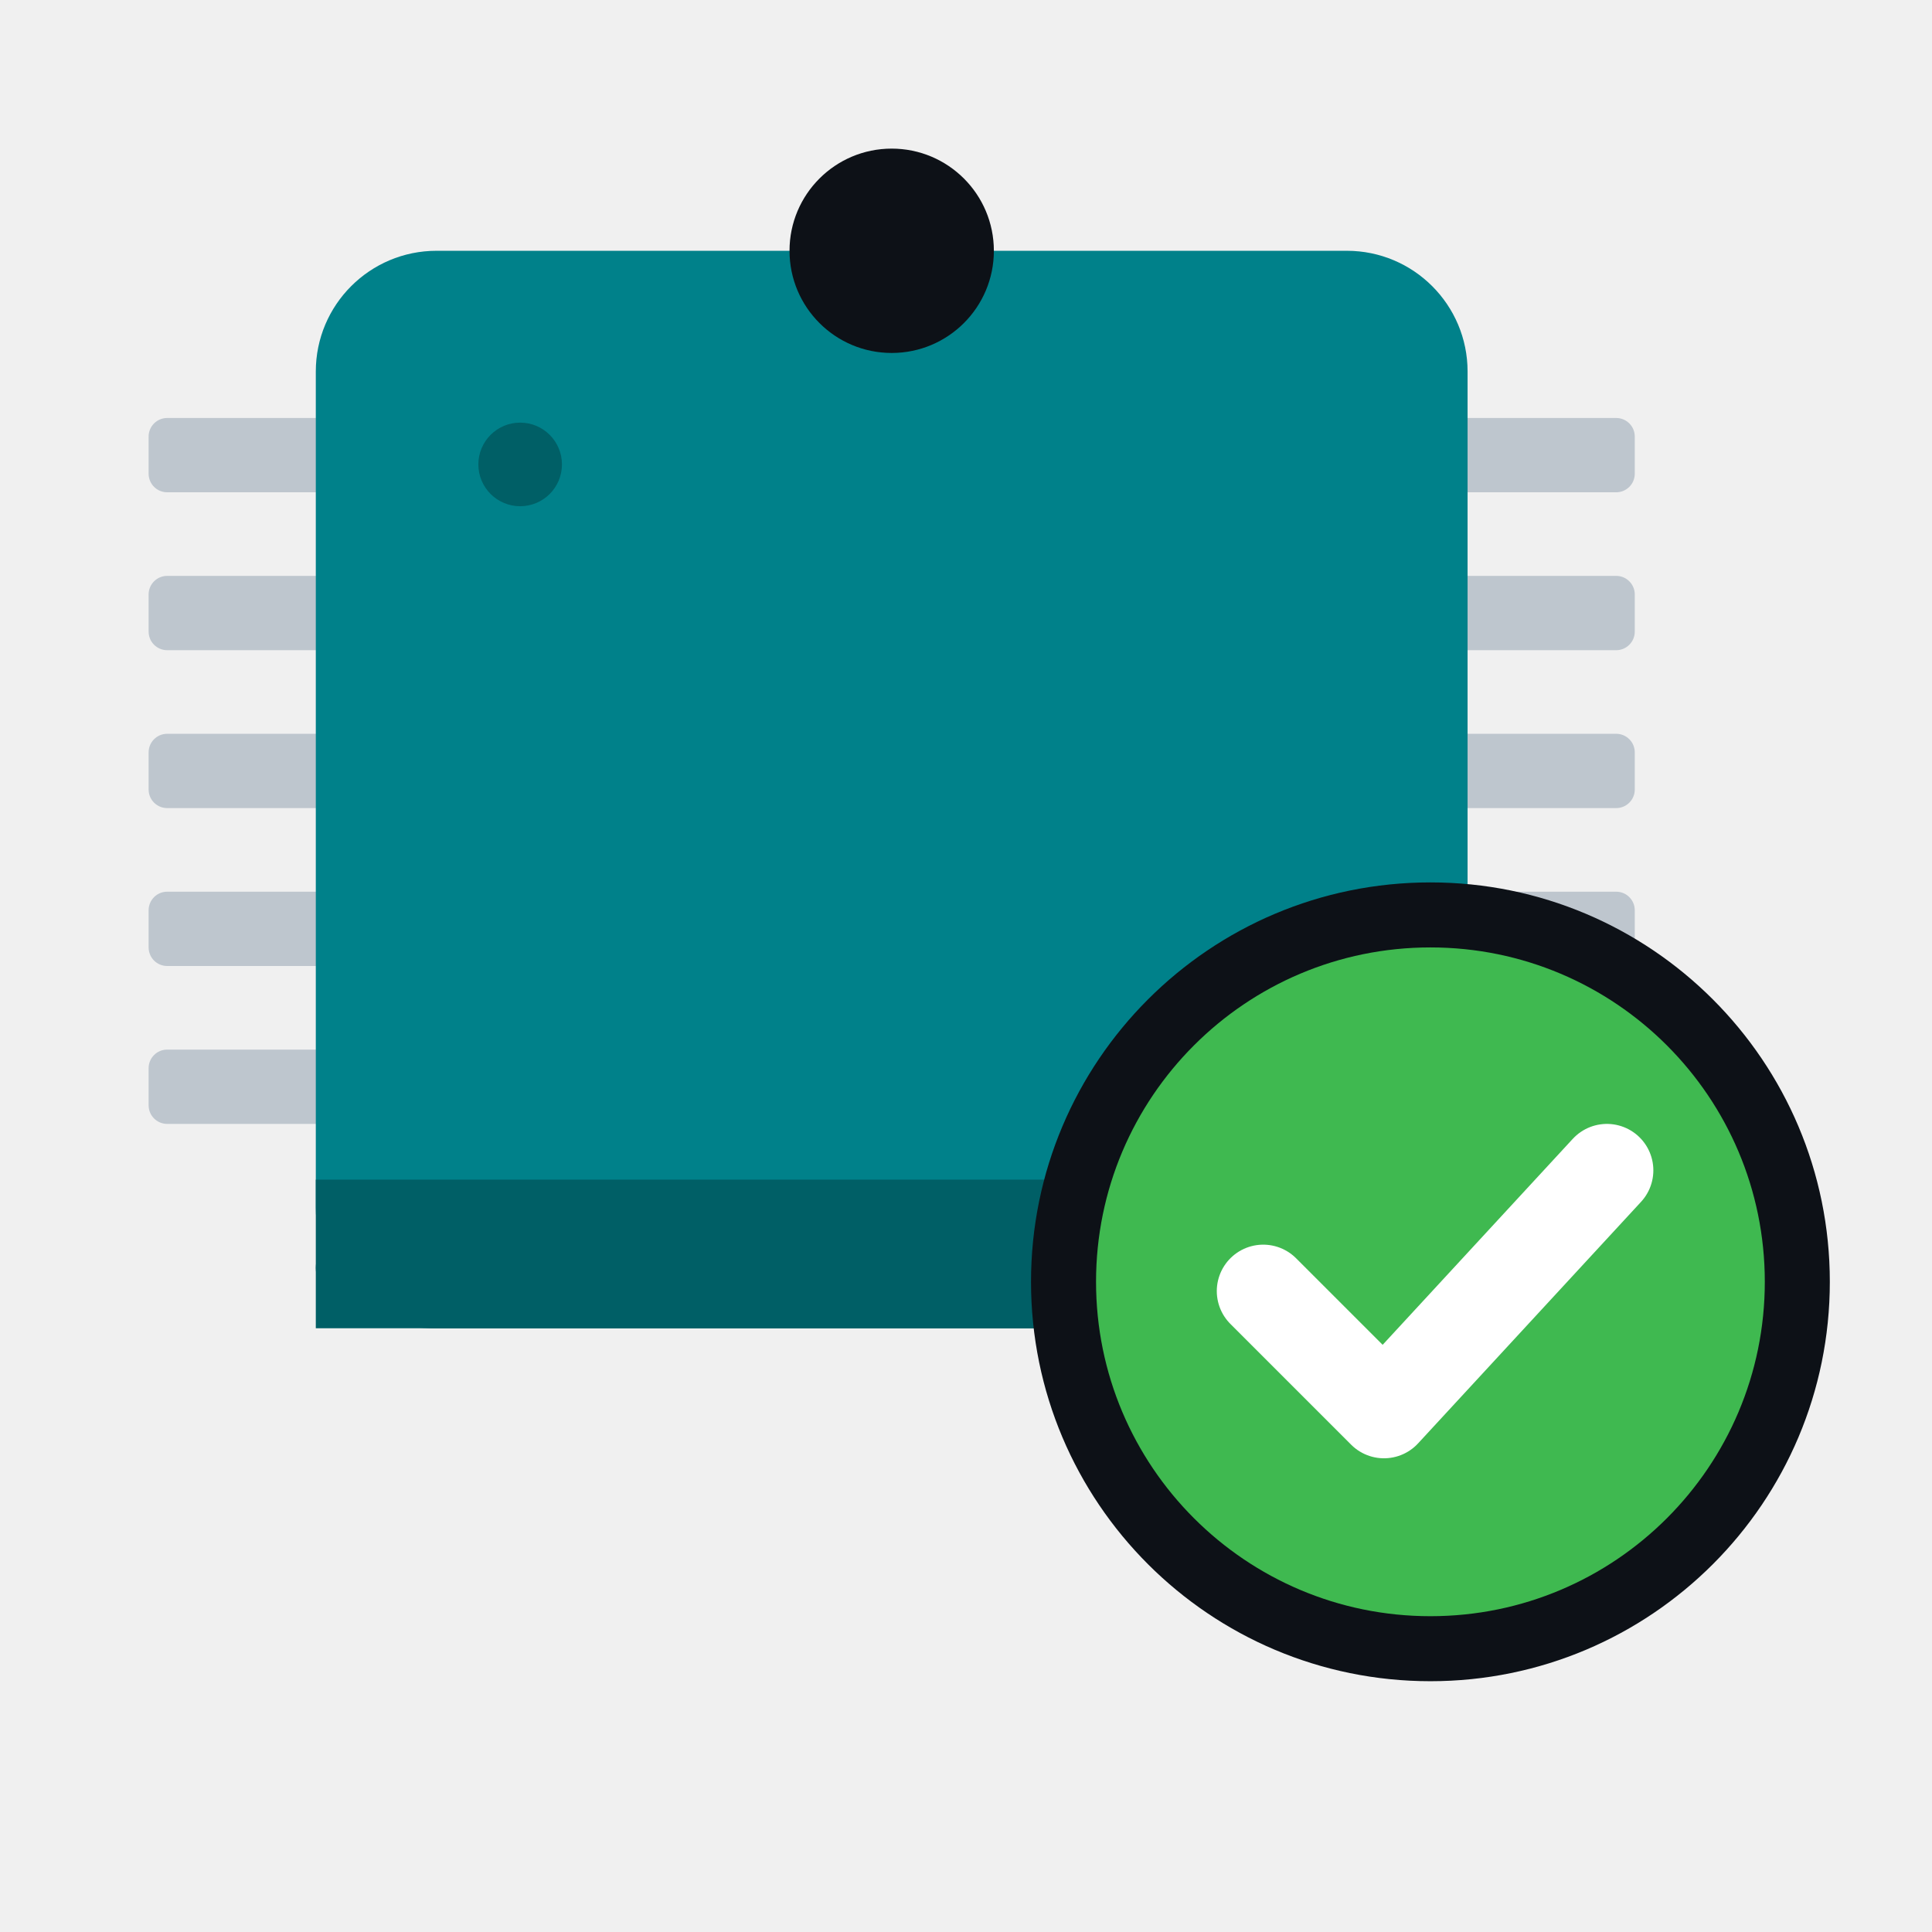
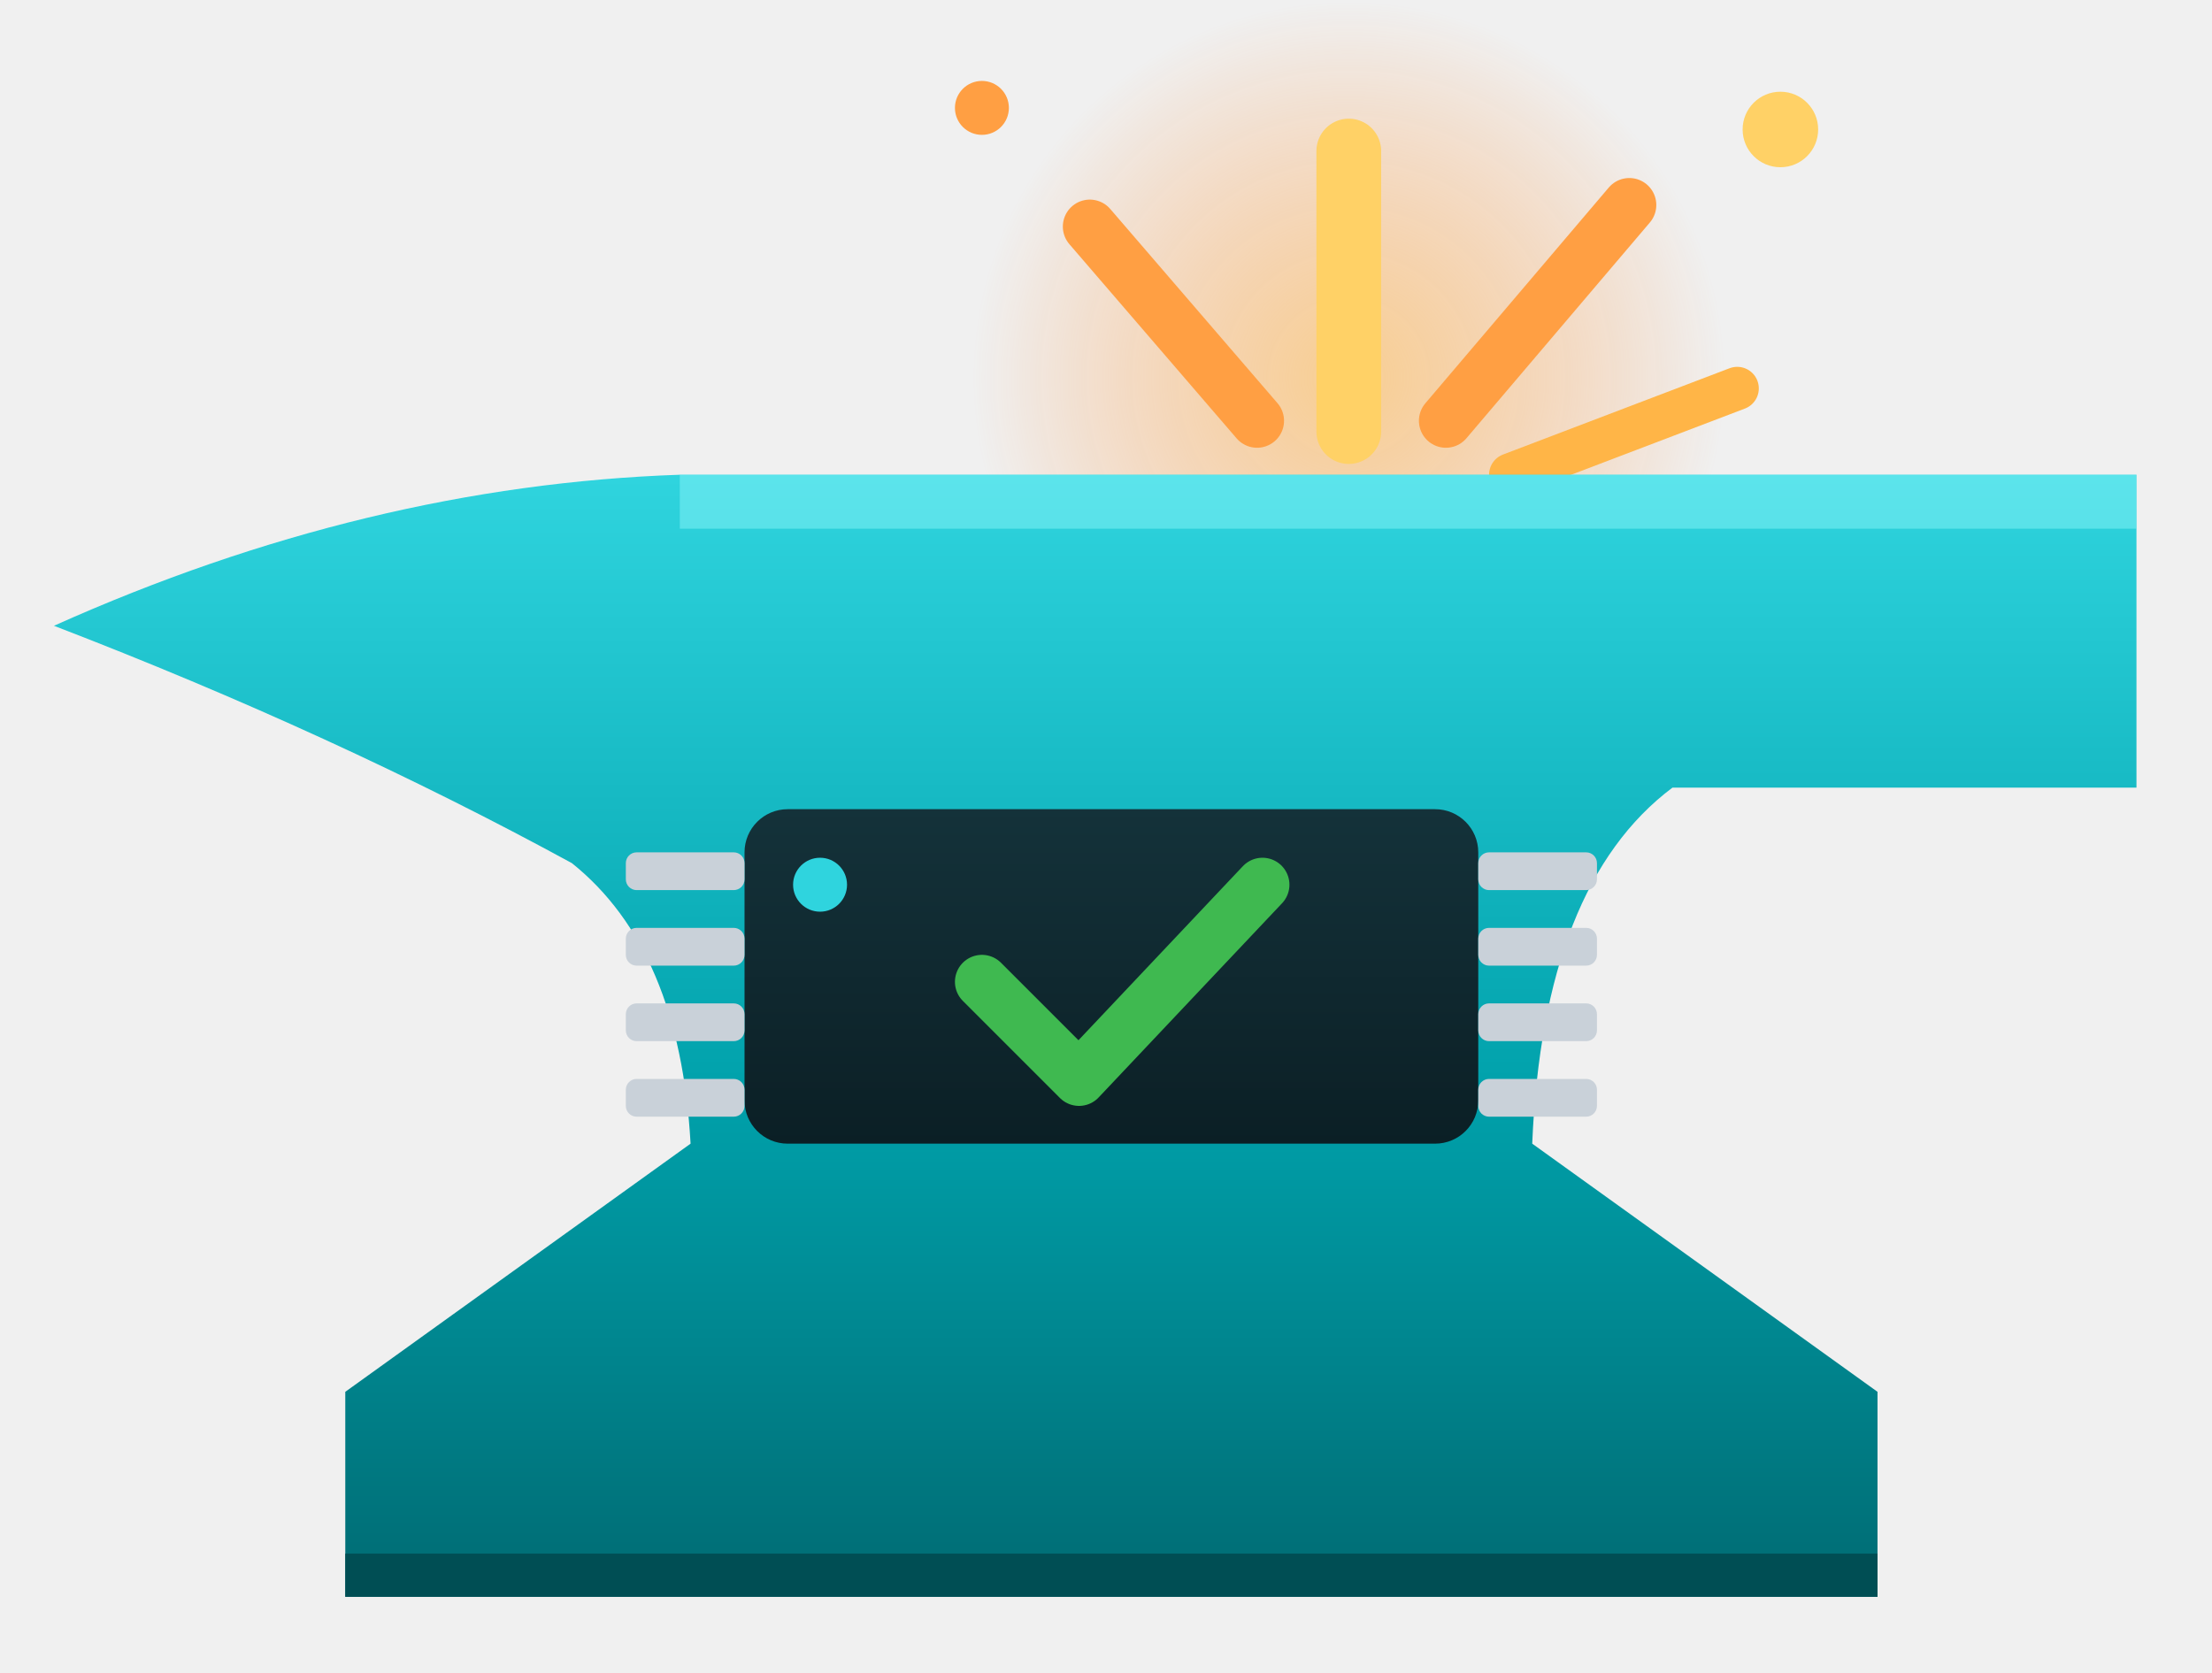
- <svg xmlns="http://www.w3.org/2000/svg" viewBox="64 96 416 416">
-   <g>
-     <rect x="96" y="186" width="44" height="16" rx="4" fill="#BEC6CE" />
-     <rect x="372" y="186" width="44" height="16" rx="4" fill="#BEC6CE" />
-     <rect x="96" y="220" width="44" height="16" rx="4" fill="#BEC6CE" />
-     <rect x="372" y="220" width="44" height="16" rx="4" fill="#BEC6CE" />
-     <rect x="96" y="254" width="44" height="16" rx="4" fill="#BEC6CE" />
-     <rect x="372" y="254" width="44" height="16" rx="4" fill="#BEC6CE" />
-     <rect x="96" y="288" width="44" height="16" rx="4" fill="#BEC6CE" />
-     <rect x="372" y="288" width="44" height="16" rx="4" fill="#BEC6CE" />
-     <rect x="96" y="322" width="44" height="16" rx="4" fill="#BEC6CE" />
-     <rect x="372" y="322" width="44" height="16" rx="4" fill="#BEC6CE" />
-     <rect x="132" y="150" width="248" height="232" rx="26" fill="#00818A" />
-     <rect x="132" y="350" width="248" height="32" rx="0" fill="#005F66" />
-     <rect x="132" y="356" width="248" height="26" rx="26" fill="#005F66" />
-     <circle cx="256" cy="150" r="22" fill="#0D1117" />
-     <circle cx="176" cy="196" r="9" fill="#005F66" />
-     <circle cx="372" cy="372" r="86" fill="#0D1117" />
-     <circle cx="372" cy="372" r="72" fill="#3FB950" />
-     <path d="M336 374 L362 400 L410 348" fill="none" stroke="#FFFFFF" stroke-width="20" stroke-linecap="round" stroke-linejoin="round" />
-   </g>
+ <svg xmlns="http://www.w3.org/2000/svg" viewBox="50 80 410 310">
+   <defs>
+     <radialGradient id="bg" cx="50%" cy="38%" r="70%">
+       <stop offset="0" stop-color="#1A2633" />
+       <stop offset="1" stop-color="#0B0F15" />
+     </radialGradient>
+     <linearGradient id="steel" x1="0" y1="0" x2="0" y2="1">
+       <stop offset="0" stop-color="#2FD4DE" />
+       <stop offset="0.55" stop-color="#00A1AB" />
+       <stop offset="1" stop-color="#006B73" />
+     </linearGradient>
+     <linearGradient id="chip" x1="0" y1="0" x2="0" y2="1">
+       <stop offset="0" stop-color="#14323A" />
+       <stop offset="1" stop-color="#0B1F25" />
+     </linearGradient>
+     <radialGradient id="glow" cx="50%" cy="50%" r="50%">
+       <stop offset="0" stop-color="#FFB547" stop-opacity="0.55" />
+       <stop offset="1" stop-color="#FF7A1A" stop-opacity="0" />
+     </radialGradient>
+   </defs>
+   <circle cx="300" cy="150" r="70" fill="url(#glow)" />
+   <path d="M300 160 L300 108" stroke="#FFD166" stroke-width="12" stroke-linecap="round" />
+   <path d="M318 158 L352 118" stroke="#FF9F43" stroke-width="10" stroke-linecap="round" />
+   <path d="M283 158 L252 122" stroke="#FF9F43" stroke-width="10" stroke-linecap="round" />
+   <path d="M330 168 L372 152" stroke="#FFB547" stroke-width="8" stroke-linecap="round" />
+   <circle cx="380" cy="104" r="7" fill="#FFD166" />
+   <circle cx="232" cy="100" r="5" fill="#FF9F43" />
+   <path d="M60 196 Q118 170 176 168 L446 168 L446 226 L360 226 Q336 244 334 292 L398 338 L398 376 L114 376 L114 338 L178 292 Q176 256 156 240 Q112 216 60 196 Z" fill="url(#steel)" />
+   <rect x="176" y="168" width="270" height="10" fill="#7FF0F6" opacity="0.55" />
+   <rect x="188" y="230" width="136" height="62" rx="8" fill="url(#chip)" />
+   <rect x="166" y="238" width="22" height="7" rx="2" fill="#C9D1D9" />
+   <rect x="324" y="238" width="22" height="7" rx="2" fill="#C9D1D9" />
+   <rect x="166" y="252" width="22" height="7" rx="2" fill="#C9D1D9" />
+   <rect x="324" y="252" width="22" height="7" rx="2" fill="#C9D1D9" />
+   <rect x="166" y="266" width="22" height="7" rx="2" fill="#C9D1D9" />
+   <rect x="324" y="266" width="22" height="7" rx="2" fill="#C9D1D9" />
+   <rect x="166" y="280" width="22" height="7" rx="2" fill="#C9D1D9" />
+   <rect x="324" y="280" width="22" height="7" rx="2" fill="#C9D1D9" />
+   <circle cx="202" cy="244" r="5" fill="#2FD4DE" />
+   <path d="M232 262 L250 280 L284 244" fill="none" stroke="#3FB950" stroke-width="10" stroke-linecap="round" stroke-linejoin="round" />
+   <rect x="114" y="368" width="284" height="8" fill="#004E54" />
</svg>
